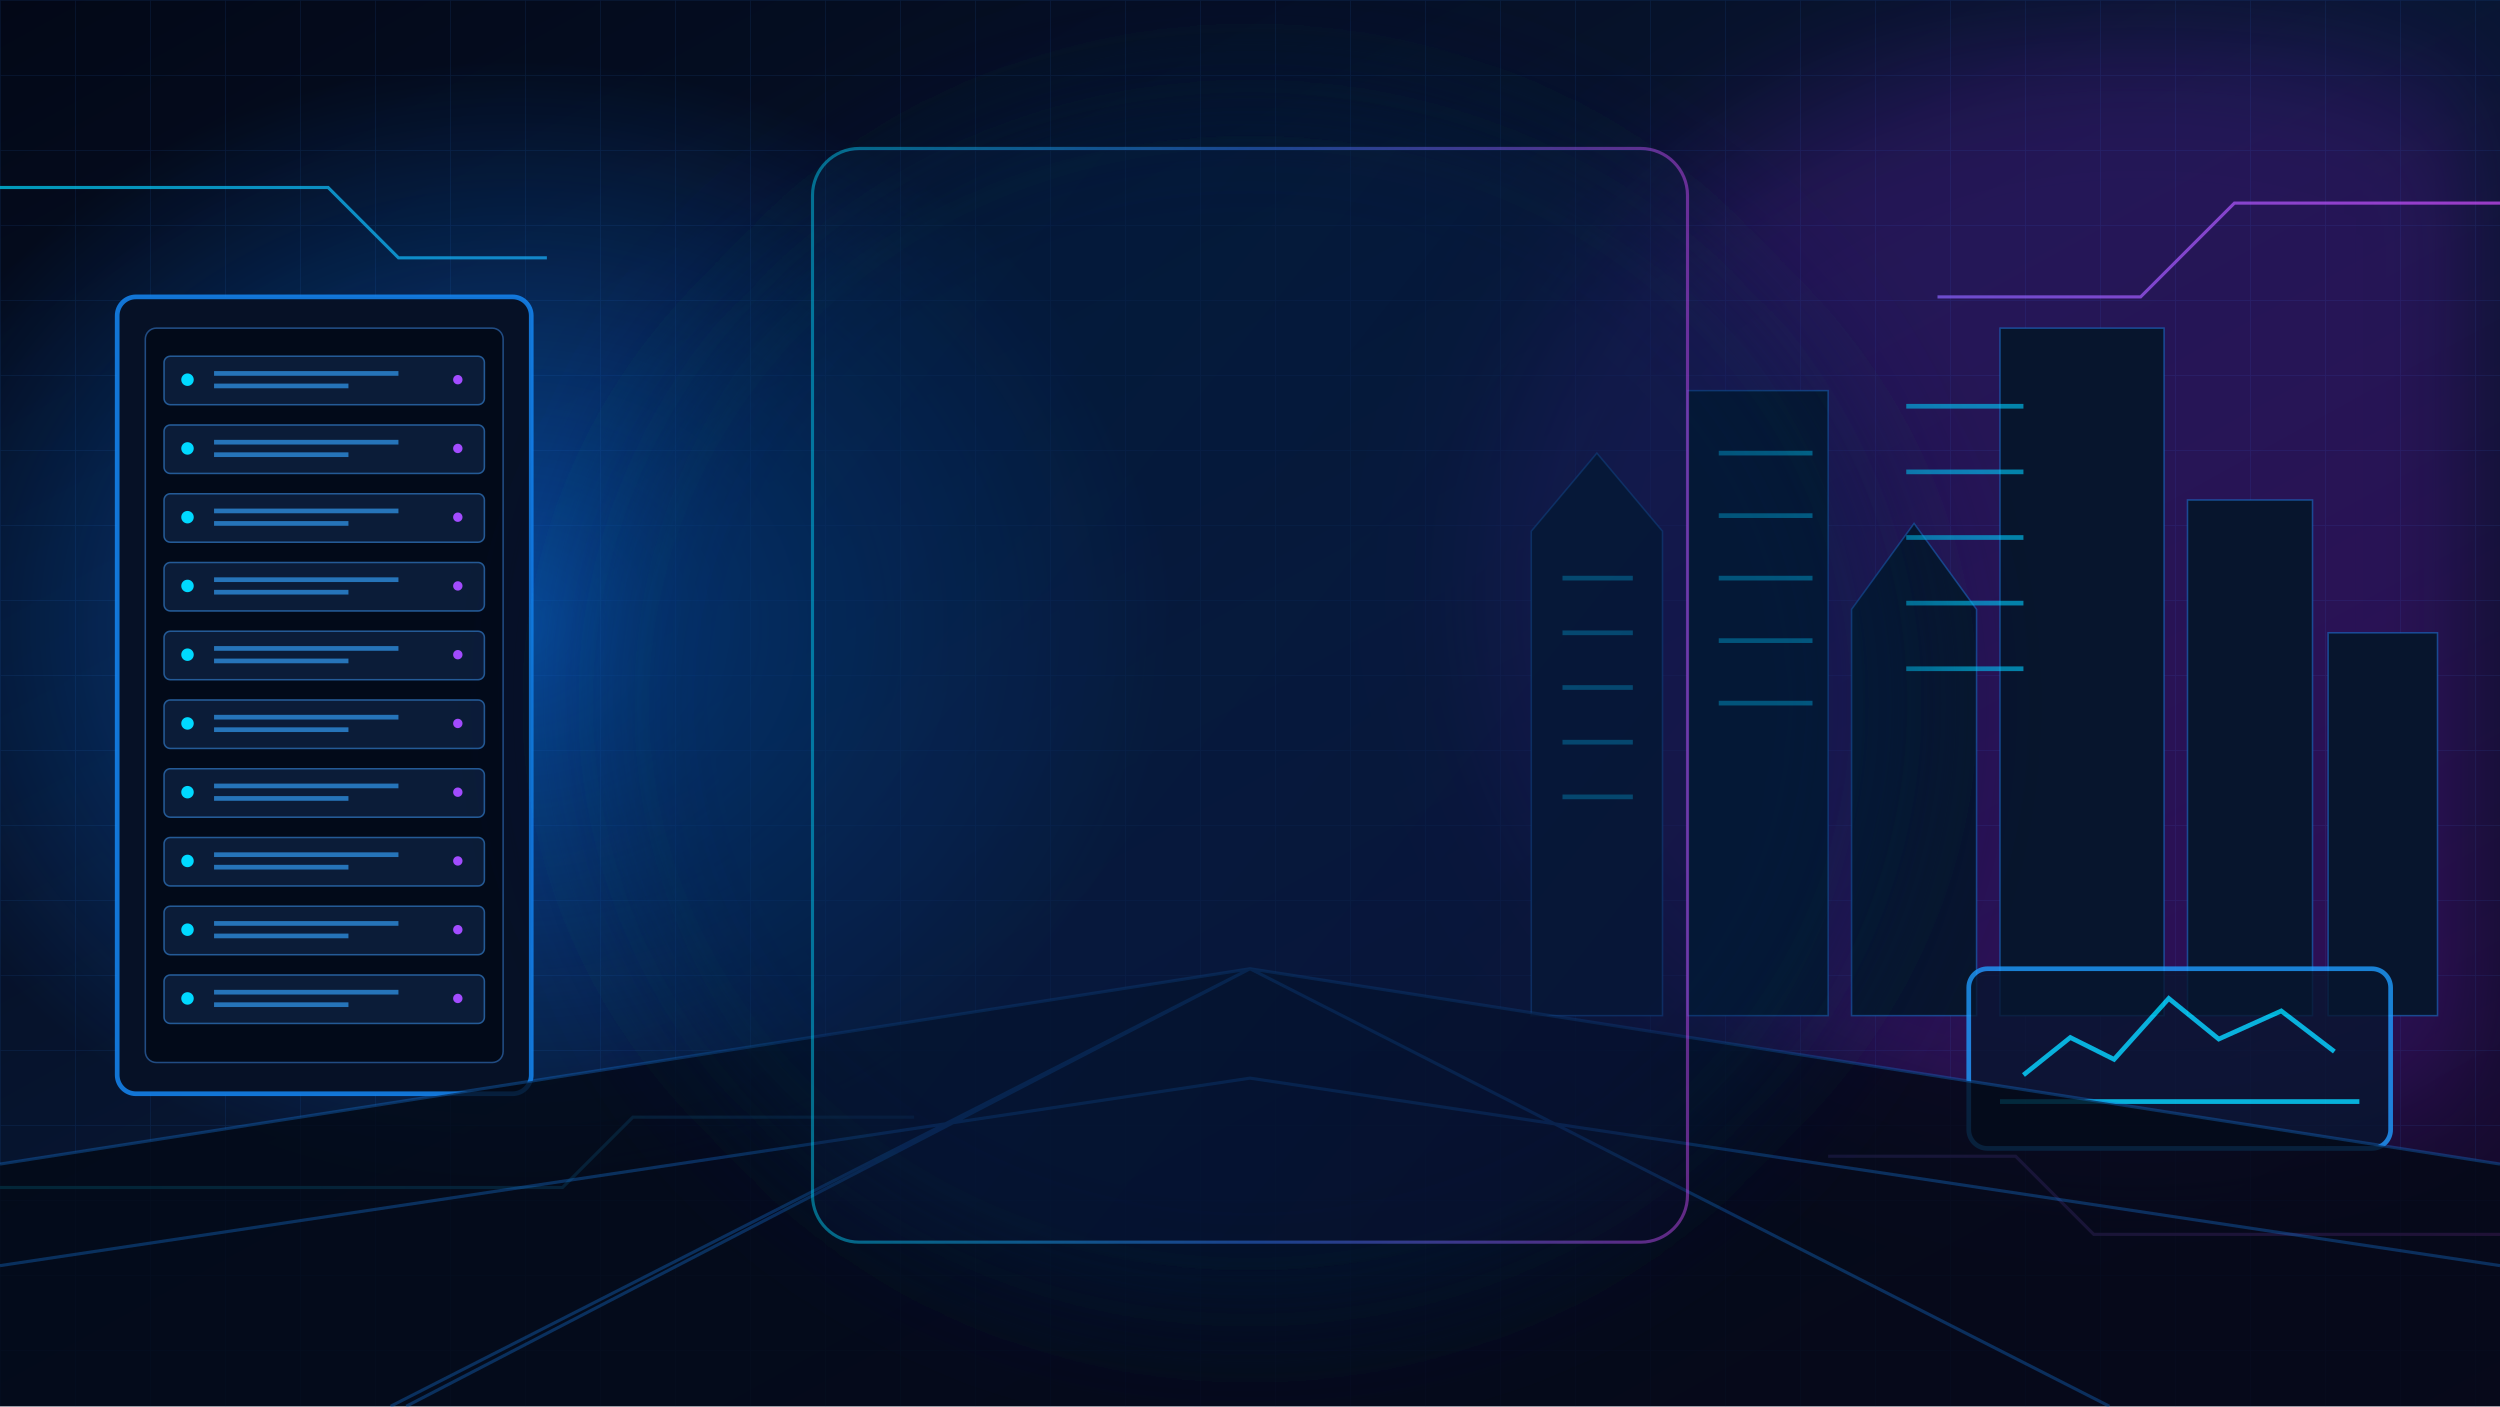
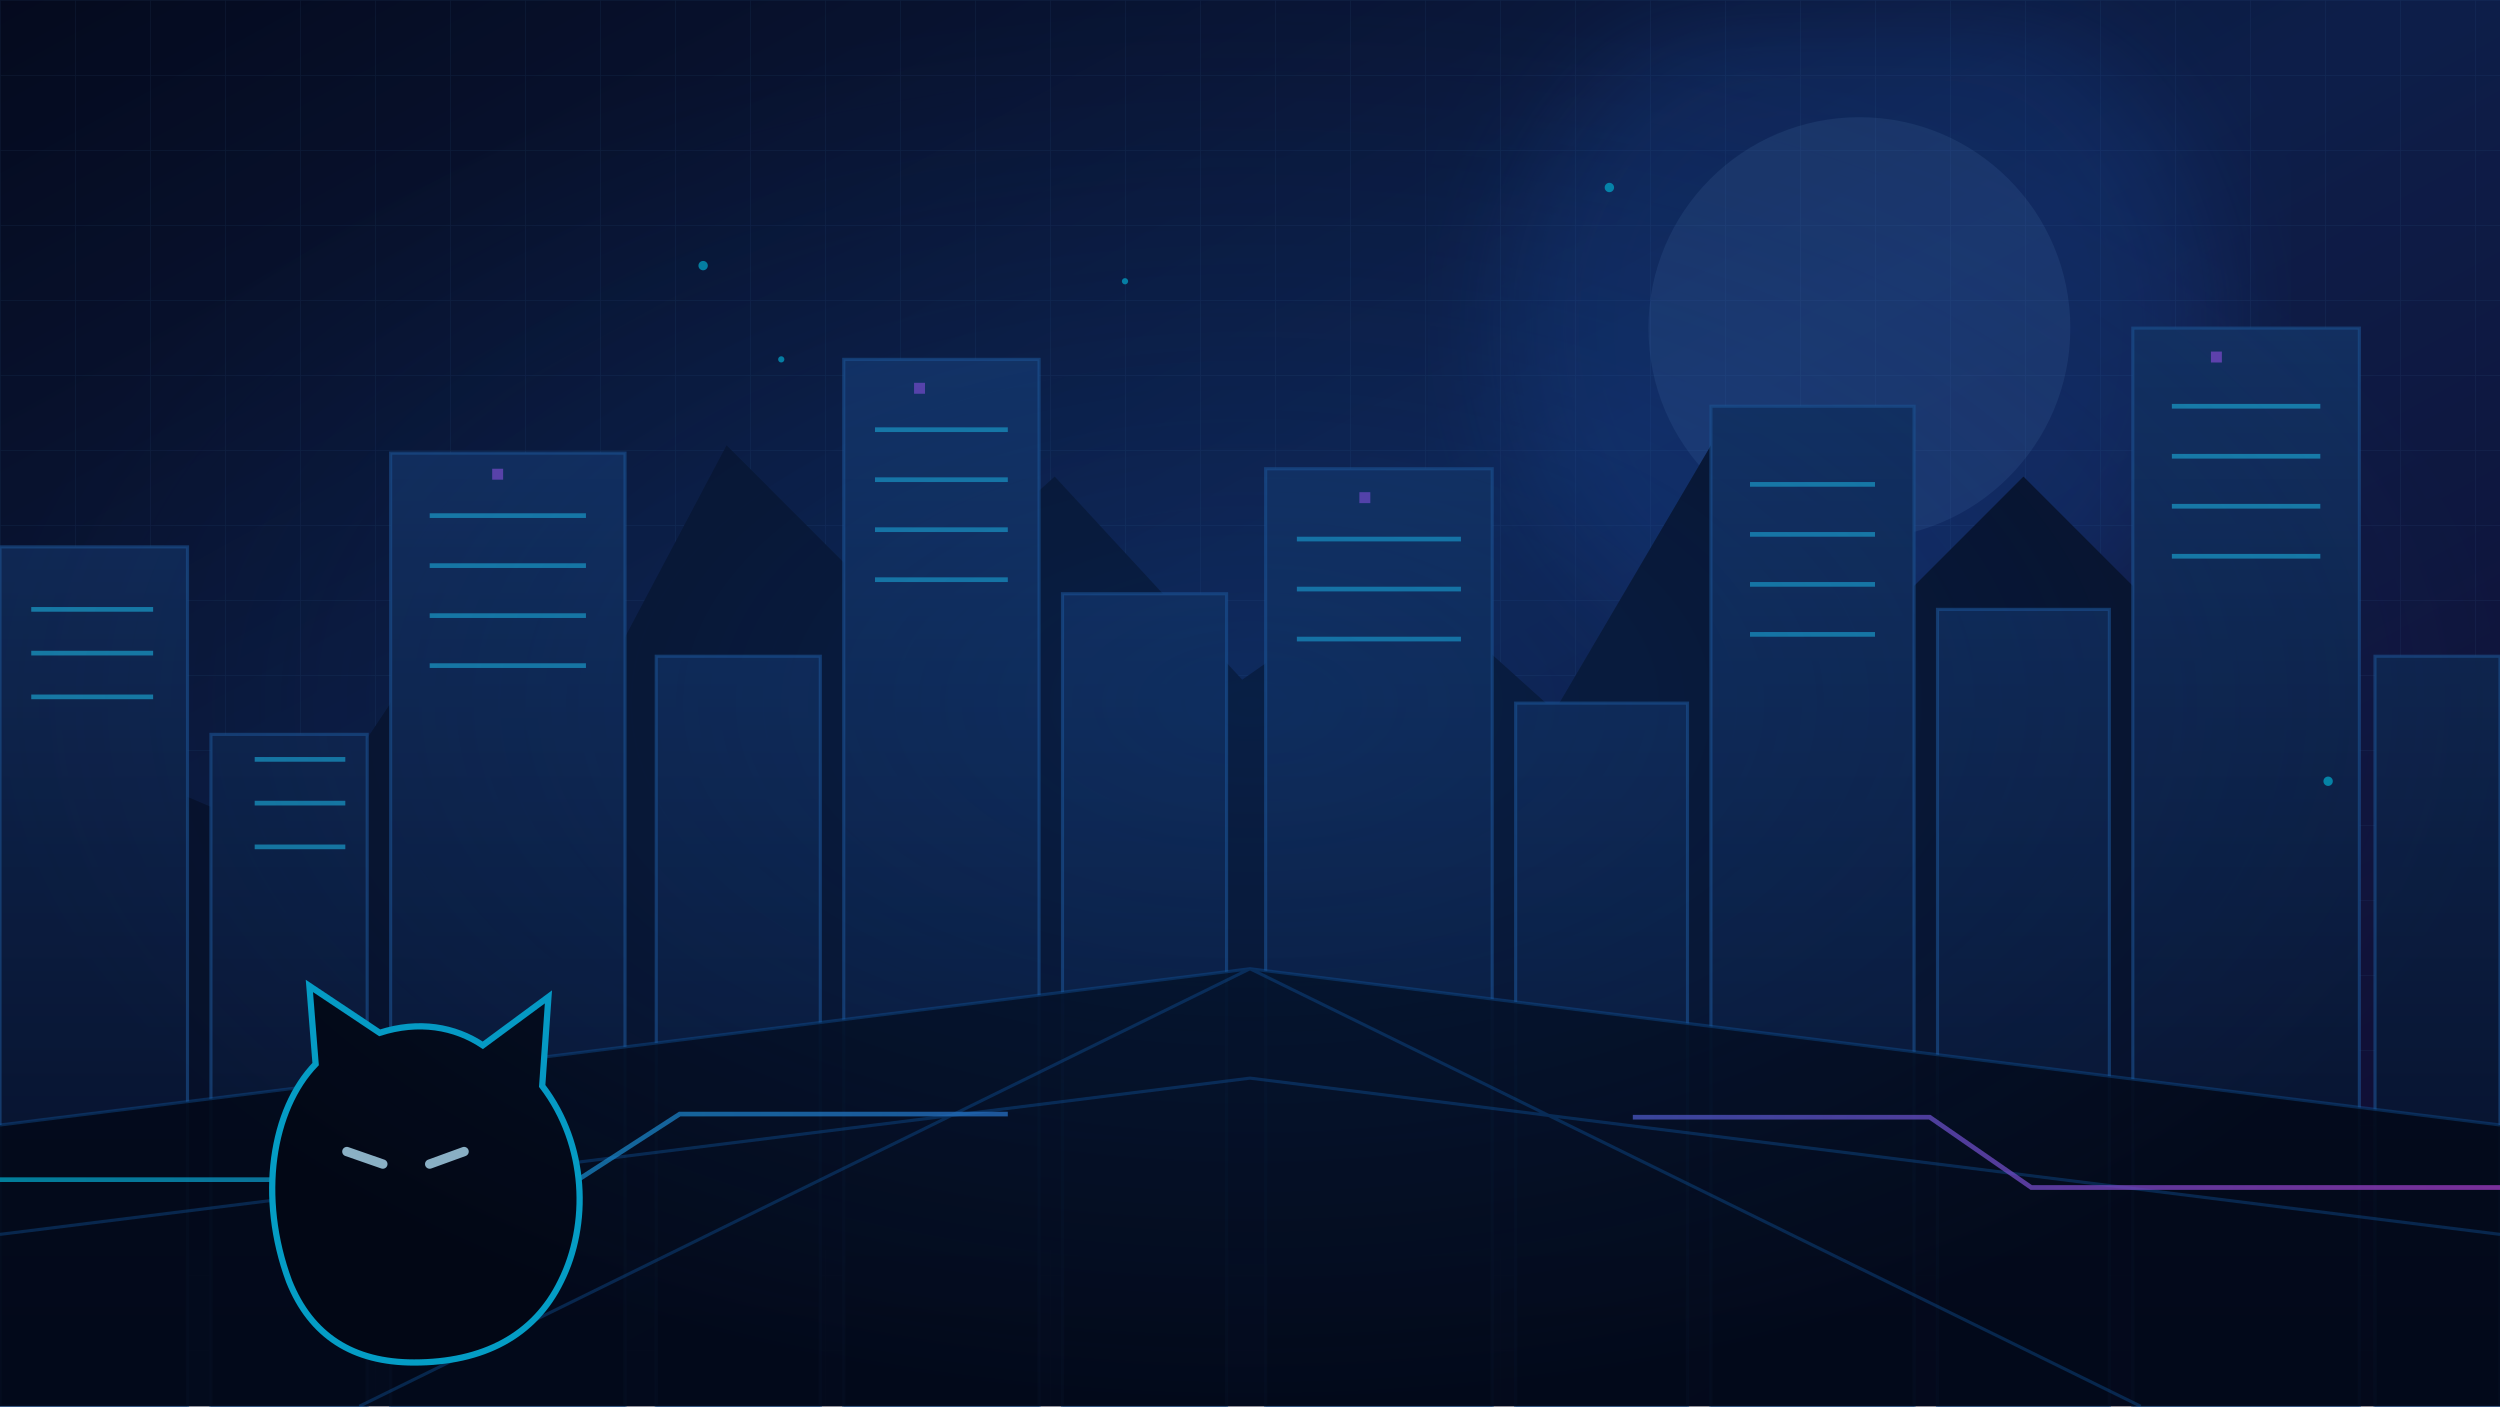
<svg xmlns="http://www.w3.org/2000/svg" viewBox="0 0 1600 900" fill="none">
  <defs>
-     <linearGradient id="bg" x2="1" y2="1">
-       <stop stop-color="#030817" />
-       <stop offset=".48" stop-color="#071632" />
-       <stop offset="1" stop-color="#17082c" />
+     <linearGradient id="sky" x1="0" y1="0" x2="1" y2="1">
+       <stop stop-color="#050b20" />
+       <stop offset=".48" stop-color="#10265a" />
+       <stop offset="1" stop-color="#160b36" />
    </linearGradient>
-     <radialGradient id="glow">
-       <stop stop-color="#087bff" stop-opacity=".55" />
-       <stop offset="1" stop-color="#087bff" stop-opacity="0" />
-     </radialGradient>
+     <linearGradient id="tower" x1="0" y1="0" x2="0" y2="1">
+       <stop stop-color="#173c78" />
+       <stop offset="1" stop-color="#050d25" />
+     </linearGradient>
    <linearGradient id="neon">
      <stop stop-color="#00d9ff" />
-       <stop offset=".52" stop-color="#397cff" />
-       <stop offset="1" stop-color="#d34cff" />
+       <stop offset=".55" stop-color="#477bff" />
+       <stop offset="1" stop-color="#d64cff" />
    </linearGradient>
-     <linearGradient id="glass" x2="1" y2="1">
-       <stop stop-color="#0a2d5a" stop-opacity=".82" />
-       <stop offset="1" stop-color="#140b35" stop-opacity=".88" />
-     </linearGradient>
+     <radialGradient id="mist">
+       <stop stop-color="#176bd4" stop-opacity=".45" />
+       <stop offset="1" stop-color="#176bd4" stop-opacity="0" />
+     </radialGradient>
    <pattern id="grid" width="48" height="48" patternUnits="userSpaceOnUse">
-       <path d="M48 0H0V48" stroke="#328dff" stroke-opacity=".11" />
+       <path d="M48 0H0V48" stroke="#67bfff" stroke-opacity=".09" />
    </pattern>
    <filter id="blur">
-       <feGaussianBlur stdDeviation="42" />
+       <feGaussianBlur stdDeviation="35" />
    </filter>
  </defs>
-   <path fill="url(#bg)" d="M0 0h1600v900H0z" />
+   <path fill="url(#sky)" d="M0 0h1600v900H0z" />
  <path fill="url(#grid)" d="M0 0h1600v900H0z" />
-   <ellipse cx="330" cy="400" rx="420" ry="360" fill="url(#glow)" />
-   <ellipse cx="1370" cy="380" rx="420" ry="360" fill="#a51cff" opacity=".18" filter="url(#blur)" />
-   <g stroke="#1b6dca" stroke-opacity=".6" fill="#07152d">
-     <path d="M980 650V340l42-50 42 50v310zM1080 650V250h90v400zM1185 650V390l40-55 40 55v260zM1280 650V210h105v440zM1400 650V320h80v330zM1490 650V405h70v245z" />
-     <path d="M1000 370h45m-45 35h45m-45 35h45m-45 35h45m-45 35h45m55-220h60m-60 40h60m-60 40h60m-60 40h60m-60 40h60m60-190h75m-75 42h75m-75 42h75m-75 42h75m-75 42h75" stroke="#00cfff" stroke-width="3" />
+   <circle cx="1190" cy="210" r="230" fill="#2c7bff" opacity=".18" filter="url(#blur)" />
+   <circle cx="1190" cy="210" r="135" fill="#7abaff" opacity=".13" />
+   <path d="M0 600L120 510l70 30 100-150 85 65 90-170 110 110 100-90 120 130 100-70 100 90 100-170 110 110 90-90 100 100 95-70v465H0z" fill="#07132f" />
+   <g fill="url(#tower)" stroke="#2469b8" stroke-opacity=".6" stroke-width="2">
+     <path d="M0 900V350h120v550zM135 900V470h100v430zM250 900V290h150v610zM420 900V420h105v480zM540 900V230h125v670zM680 900V380h105v520zM810 900V300h145v600zM970 900V450h110v450zM1095 900V260h130v640zM1240 900V390h110v510zM1365 900V210h145v690zM1520 900V420h80v480z" />
  </g>
-   <g transform="translate(75 190)">
-     <rect width="265" height="510" rx="12" fill="#061126" stroke="#168dff" stroke-opacity=".8" stroke-width="3" />
-     <rect x="18" y="20" width="229" height="470" rx="7" fill="#020a19" stroke="#214c83" />
-     <g transform="translate(30 38)">
-       <rect width="205" height="31" rx="4" fill="#0b1c38" stroke="#245a96" />
-       <circle cx="15" cy="15" r="4" fill="#00d9ff" />
-       <path d="M32 11h118M32 19h86" stroke="#2674b9" stroke-width="3" />
-       <circle cx="188" cy="15" r="3" fill="#a34cff" />
-     </g>
-     <g transform="translate(30 82)">
-       <rect width="205" height="31" rx="4" fill="#0b1c38" stroke="#245a96" />
-       <circle cx="15" cy="15" r="4" fill="#00d9ff" />
-       <path d="M32 11h118M32 19h86" stroke="#2674b9" stroke-width="3" />
-       <circle cx="188" cy="15" r="3" fill="#a34cff" />
-     </g>
-     <g transform="translate(30 126)">
-       <rect width="205" height="31" rx="4" fill="#0b1c38" stroke="#245a96" />
-       <circle cx="15" cy="15" r="4" fill="#00d9ff" />
-       <path d="M32 11h118M32 19h86" stroke="#2674b9" stroke-width="3" />
-       <circle cx="188" cy="15" r="3" fill="#a34cff" />
-     </g>
-     <g transform="translate(30 170)">
-       <rect width="205" height="31" rx="4" fill="#0b1c38" stroke="#245a96" />
-       <circle cx="15" cy="15" r="4" fill="#00d9ff" />
-       <path d="M32 11h118M32 19h86" stroke="#2674b9" stroke-width="3" />
-       <circle cx="188" cy="15" r="3" fill="#a34cff" />
-     </g>
-     <g transform="translate(30 214)">
-       <rect width="205" height="31" rx="4" fill="#0b1c38" stroke="#245a96" />
-       <circle cx="15" cy="15" r="4" fill="#00d9ff" />
-       <path d="M32 11h118M32 19h86" stroke="#2674b9" stroke-width="3" />
-       <circle cx="188" cy="15" r="3" fill="#a34cff" />
-     </g>
-     <g transform="translate(30 258)">
-       <rect width="205" height="31" rx="4" fill="#0b1c38" stroke="#245a96" />
-       <circle cx="15" cy="15" r="4" fill="#00d9ff" />
-       <path d="M32 11h118M32 19h86" stroke="#2674b9" stroke-width="3" />
-       <circle cx="188" cy="15" r="3" fill="#a34cff" />
-     </g>
-     <g transform="translate(30 302)">
-       <rect width="205" height="31" rx="4" fill="#0b1c38" stroke="#245a96" />
-       <circle cx="15" cy="15" r="4" fill="#00d9ff" />
-       <path d="M32 11h118M32 19h86" stroke="#2674b9" stroke-width="3" />
-       <circle cx="188" cy="15" r="3" fill="#a34cff" />
-     </g>
-     <g transform="translate(30 346)">
-       <rect width="205" height="31" rx="4" fill="#0b1c38" stroke="#245a96" />
-       <circle cx="15" cy="15" r="4" fill="#00d9ff" />
-       <path d="M32 11h118M32 19h86" stroke="#2674b9" stroke-width="3" />
-       <circle cx="188" cy="15" r="3" fill="#a34cff" />
-     </g>
-     <g transform="translate(30 390)">
-       <rect width="205" height="31" rx="4" fill="#0b1c38" stroke="#245a96" />
-       <circle cx="15" cy="15" r="4" fill="#00d9ff" />
-       <path d="M32 11h118M32 19h86" stroke="#2674b9" stroke-width="3" />
-       <circle cx="188" cy="15" r="3" fill="#a34cff" />
-     </g>
-     <g transform="translate(30 434)">
-       <rect width="205" height="31" rx="4" fill="#0b1c38" stroke="#245a96" />
-       <circle cx="15" cy="15" r="4" fill="#00d9ff" />
-       <path d="M32 11h118M32 19h86" stroke="#2674b9" stroke-width="3" />
-       <circle cx="188" cy="15" r="3" fill="#a34cff" />
-     </g>
+   <g stroke="#20caff" stroke-width="3" opacity=".72">
+     <path d="M20 390h78m-78 28h78m-78 28h78m65 40h58m-58 28h58m-58 28h58M275 330h100m-100 32h100m-100 32h100m-100 32h100M560 275h85m-85 32h85m-85 32h85m-85 32h85M830 345h105m-105 32h105m-105 32h105M1120 310h80m-80 32h80m-80 32h80m-80 32h80M1390 260h95m-95 32h95m-95 32h95m-95 32h95" />
  </g>
-   <g transform="translate(1260 620)" opacity=".8">
-     <rect width="270" height="115" rx="12" fill="#06152e" stroke="#1e9cff" stroke-width="3" />
-     <path d="M20 85h230M35 68l30-24 28 14 35-39 32 26 40-18 34 26" stroke="#00d9ff" stroke-width="3" />
+   <g fill="#9d5cff" opacity=".75">
+     <rect x="315" y="300" width="7" height="7" />
+     <rect x="585" y="245" width="7" height="7" />
+     <rect x="870" y="315" width="7" height="7" />
+     <rect x="1415" y="225" width="7" height="7" />
  </g>
-   <g stroke="url(#neon)" stroke-width="2" opacity=".7">
-     <path d="M0 760h360l45-45h180M1600 130h-170l-60 60h-130M0 120h210l45 45h95M1600 790h-260l-50-50h-120" />
+   <path d="M0 720L800 620l800 100v180H0z" fill="#030a1b" fill-opacity=".92" />
+   <path d="M0 720L800 620l800 100M0 790l800-100 800 100M230 900l570-280 570 280M1370 900 800 620 230 900" stroke="#1677d9" stroke-opacity=".36" stroke-width="2" />
+   <path d="M0 755h370l65-42h210M1600 760h-300l-65-45h-190" stroke="url(#neon)" stroke-width="3" opacity=".75" />
+   <g transform="translate(145 650)" fill="#020714" stroke="#04cfff" stroke-width="4">
+     <path d="M40 170c-20-54-11-110 17-139l-4-50 45 30c25-8 48-4 66 8l42-31-4 57c29 38 30 89 12 125-17 35-50 52-94 52-39 0-66-17-80-52z" />
+     <path d="M77 87l23 8m52-8-22 8" stroke="#b9eaff" stroke-width="6" stroke-linecap="round" />
  </g>
-   <path d="M0 745L800 620l800 125v155H0z" fill="#030916" fill-opacity=".8" />
-   <path d="M0 745L800 620l800 125M0 810l800-120 800 120M250 900l550-280 550 280M1350 900 800 620 260 900" stroke="#1677d9" stroke-opacity=".35" stroke-width="2" />
-   <ellipse cx="800" cy="450" rx="430" ry="400" fill="#061b42" opacity=".46" filter="url(#blur)" />
-   <rect x="520" y="95" width="560" height="700" rx="30" stroke="url(#neon)" stroke-opacity=".45" stroke-width="2" fill="url(#glass)" fill-opacity=".23" />
+   <g fill="#00d9ff" opacity=".75">
+     <circle cx="450" cy="170" r="3" />
+     <circle cx="500" cy="230" r="2" />
+     <circle cx="1030" cy="120" r="3" />
+     <circle cx="1490" cy="500" r="3" />
+     <circle cx="720" cy="180" r="2" />
+   </g>
+   <rect width="1600" height="900" fill="url(#mist)" opacity=".5" />
+   <path d="M0 0h1600v900H0z" fill="#020817" opacity=".25" />
</svg>
